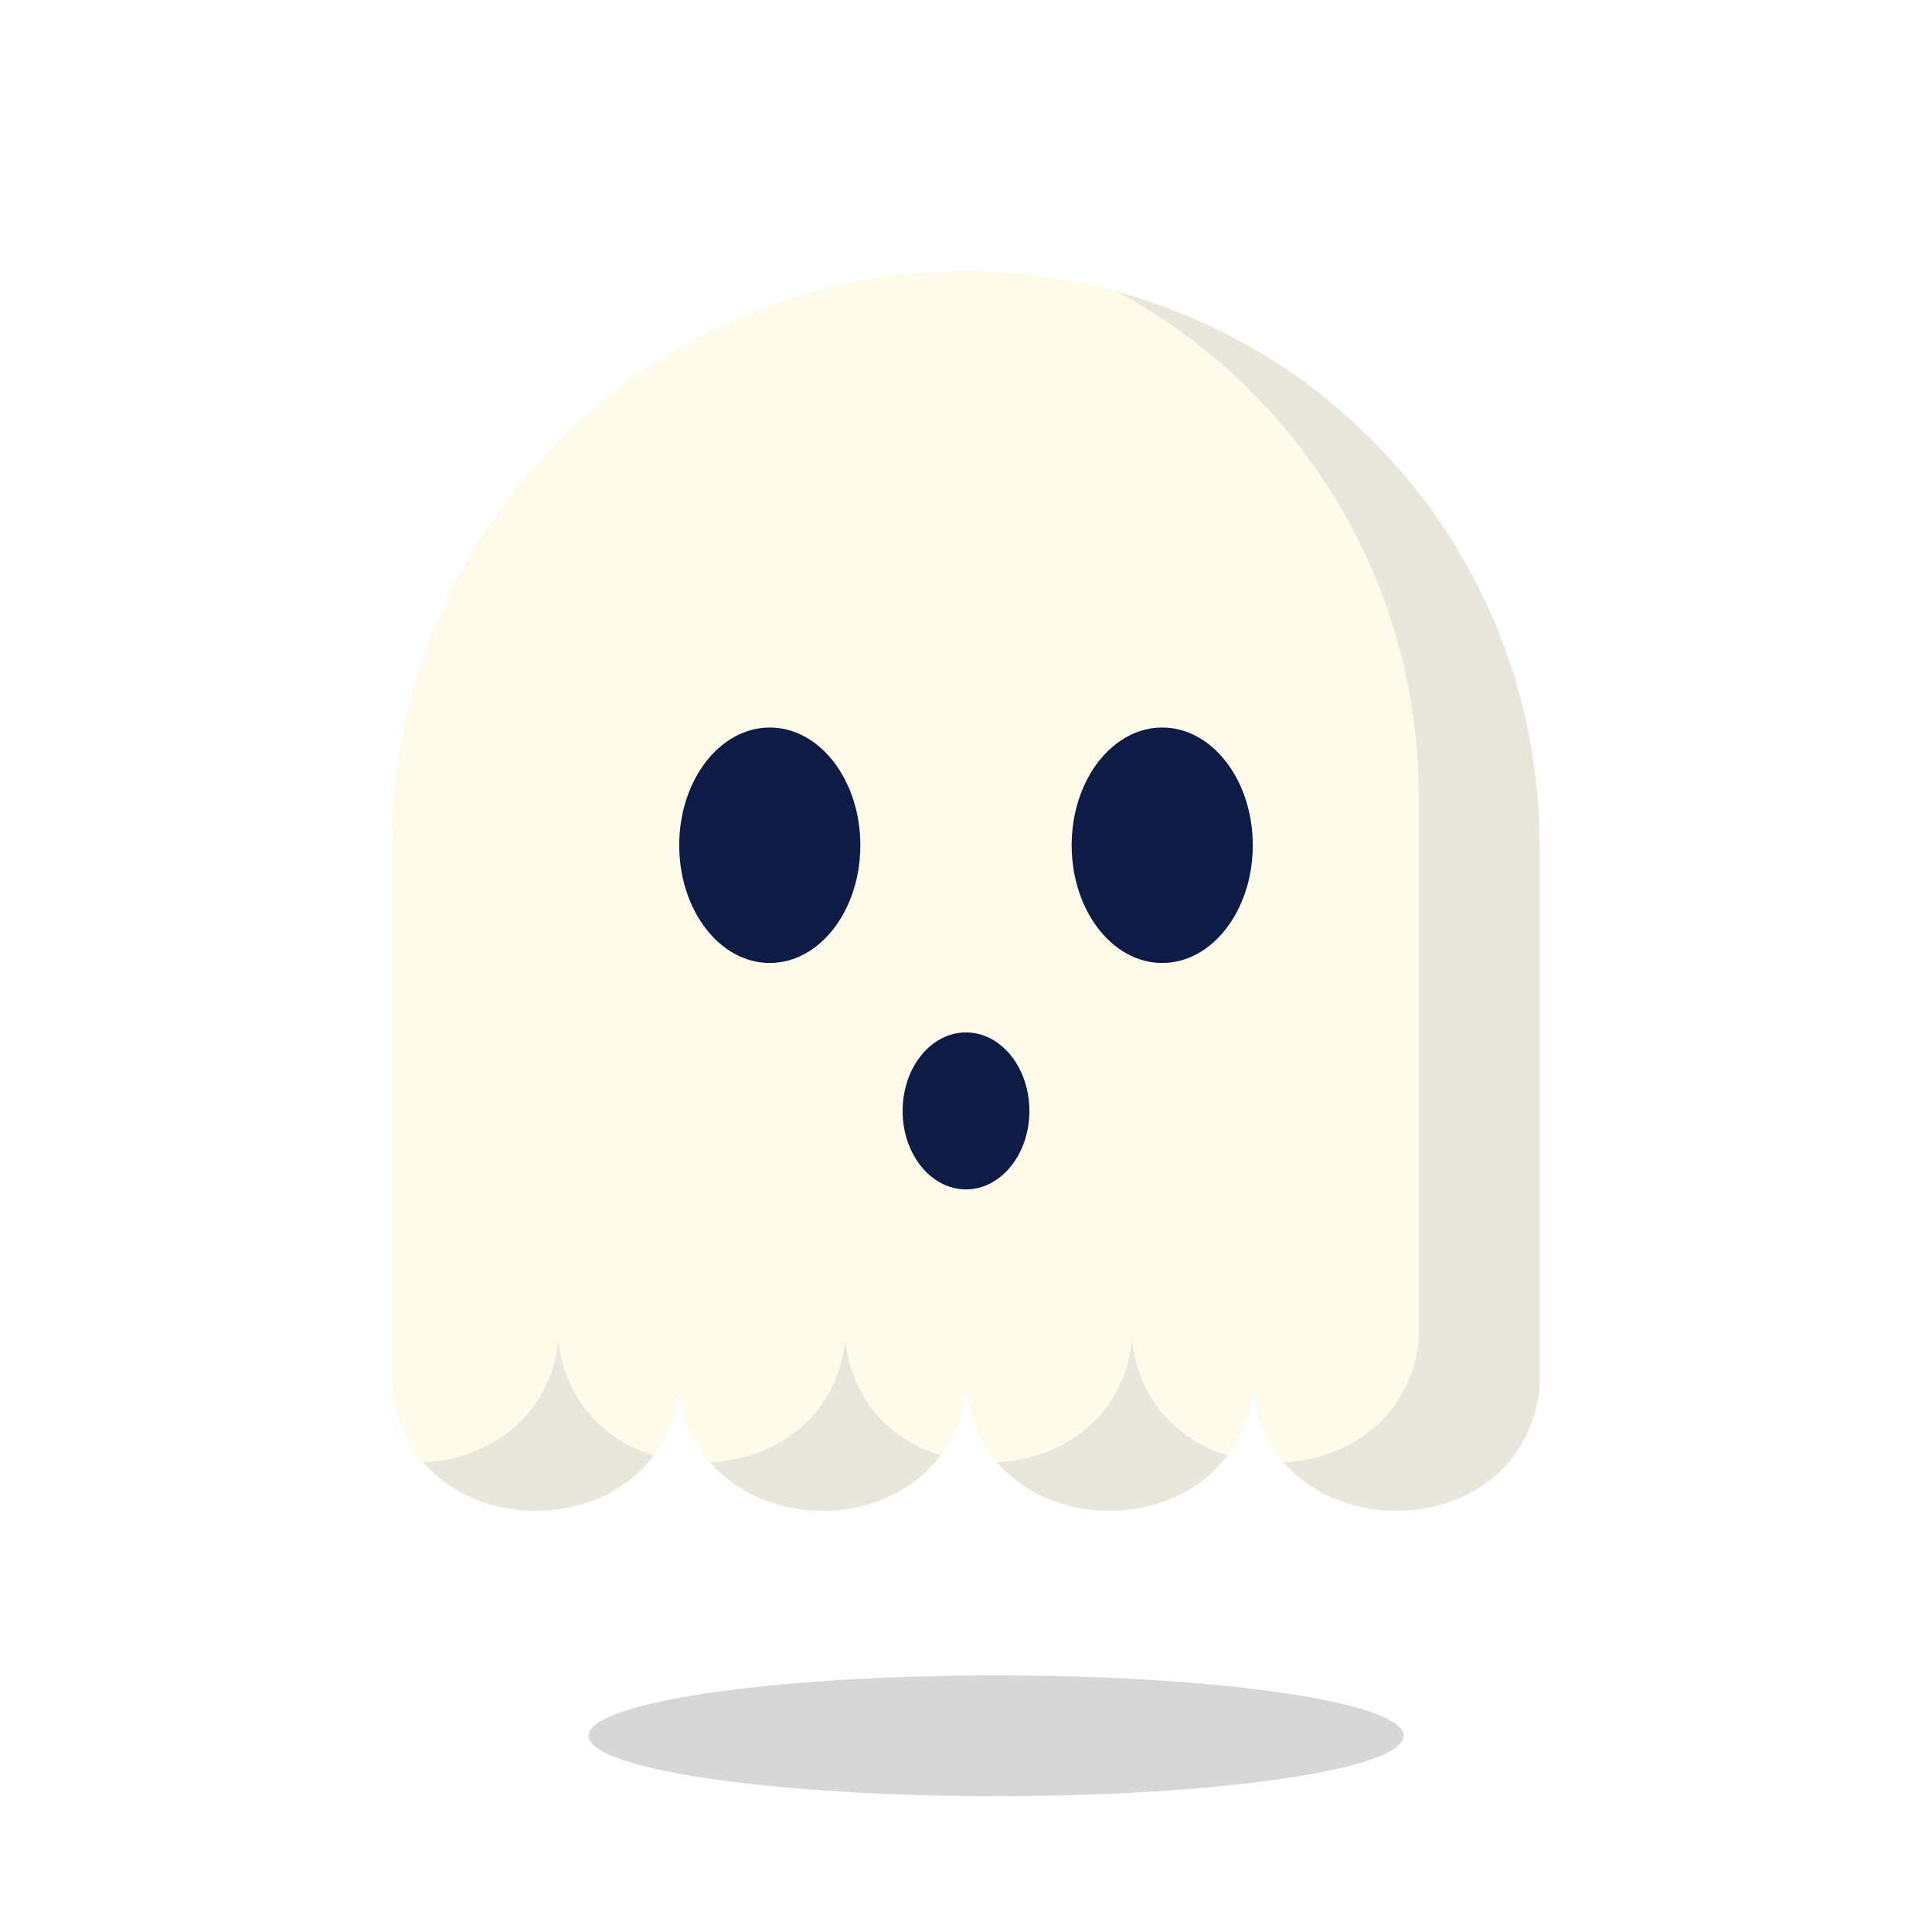
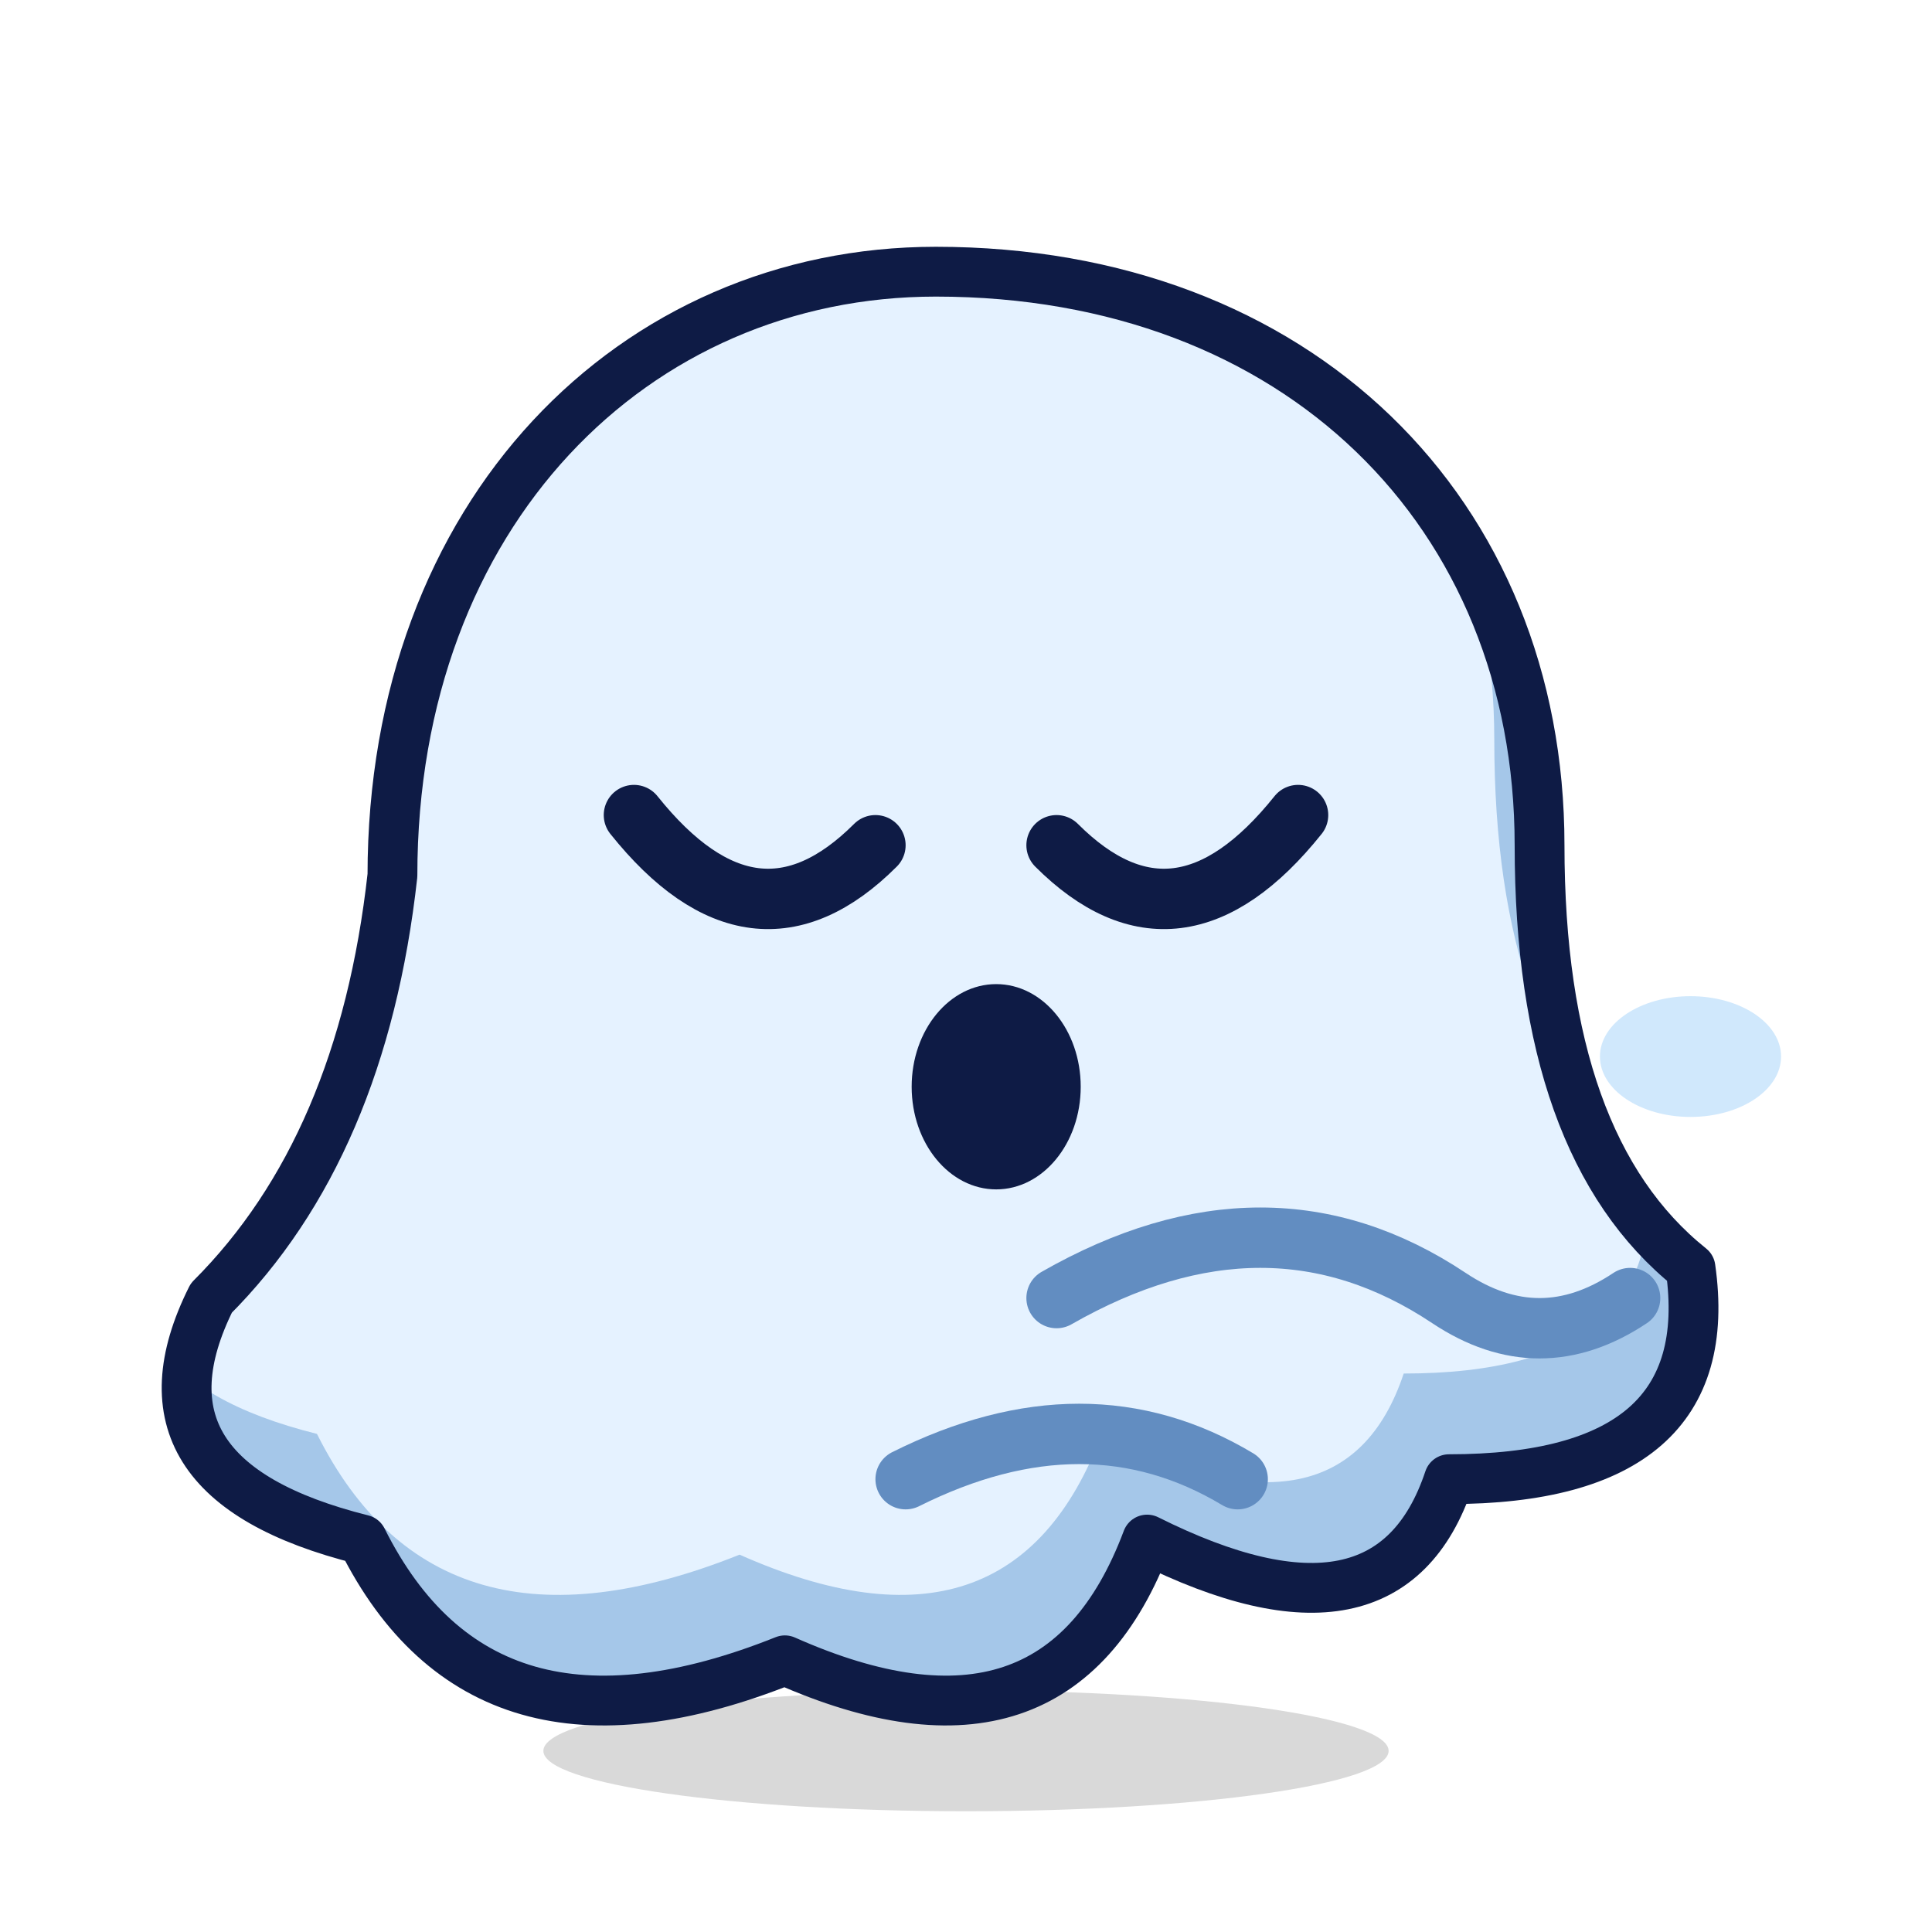
<svg xmlns="http://www.w3.org/2000/svg" viewBox="0 0 64 64">
  <defs>
-     <clipPath id="g">
-       <path d="M13 46V28C13 17.5 21.5 9 32 9C42.5 9 51 17.5 51 28V46C50.4 51.4 42.1 51.4 41.5 46C40.9 51.4 32.6 51.4 32 46C31.4 51.4 23.1 51.4 22.5 46C21.9 51.4 13.6 51.4 13 46Z" />
+     <clipPath id="body">
+       <path d="M13 29C13 17 21 9 31 9C43 9 51 17 51 28Q51 38 56 42Q57 49 48 49Q46 55 38 51Q35 59 26 55Q16 59 12 51Q4 49 7 43Q12 38 13 29Z" />
    </clipPath>
  </defs>
-   <ellipse cx="33" cy="57.5" rx="13.5" ry="2" fill="#000" opacity=".16" />
-   <path d="M13 46V28C13 17.5 21.5 9 32 9C42.5 9 51 17.5 51 28V46C50.4 51.4 42.1 51.4 41.5 46C40.9 51.4 32.6 51.4 32 46C31.4 51.4 23.1 51.4 22.5 46C21.9 51.4 13.6 51.4 13 46Z" fill="#FFFBEA" />
-   <g clip-path="url(#g)">
-     <rect width="64" height="64" fill="#0E1B45" opacity=".09" />
-     <path d="M13 46V28C13 17.5 21.5 9 32 9C42.5 9 51 17.5 51 28V46C50.4 51.4 42.1 51.4 41.5 46C40.9 51.4 32.6 51.4 32 46C31.4 51.4 23.1 51.4 22.5 46C21.9 51.4 13.6 51.4 13 46Z" fill="#FFFBEA" transform="translate(-4 -1.6)" />
+   <ellipse cx="32" cy="58" rx="14" ry="2" fill="#00000026" />
+   <g clip-path="url(#body)">
+     <path d="M13 29C13 17 21 9 31 9C43 9 51 17 51 28Q51 38 56 42Q57 49 48 49Q46 55 38 51Q35 59 26 55Q16 59 12 51Q4 49 7 43Q12 38 13 29Z" fill="#A5C7E9" />
+     <path d="M13 29C13 17 21 9 31 9C43 9 51 17 51 28Q51 38 56 42Q57 49 48 49Q46 55 38 51Q35 59 26 55Q16 59 12 51Q4 49 7 43Q12 38 13 29Z" fill="#E5F2FF" transform="translate(-1.5 -3.5)" />
  </g>
-   <ellipse cx="25.5" cy="28" rx="3" ry="3.9" fill="#0E1B45" />
-   <ellipse cx="38.5" cy="28" rx="3" ry="3.9" fill="#0E1B45" />
-   <ellipse cx="32" cy="36.8" rx="2.1" ry="2.6" fill="#0E1B45" />
+   <path d="M13 29C13 17 21 9 31 9C43 9 51 17 51 28Q51 38 56 42Q57 49 48 49Q46 55 38 51Q35 59 26 55Q16 59 12 51Q4 49 7 43Q12 38 13 29Z" fill="none" stroke="#0E1B45" stroke-width="1.65" stroke-linejoin="round" />
+   <path d="M21 27q4 5 8 1m6 0q4 4 8-1" fill="none" stroke="#0E1B45" stroke-width="2" stroke-linecap="round" stroke-linejoin="round" />
+   <ellipse cx="33" cy="36" rx="2.8" ry="3.4" fill="#0E1B45" />
+   <path d="M35 43q7-4 13 0q3 2 6 0m-24 6q6-3 11 0" fill="none" stroke="#628DC1" stroke-width="2" stroke-linecap="round" stroke-linejoin="round" />
+   <ellipse cx="56" cy="35" rx="3" ry="2" fill="#D0E8FC" />
</svg>
